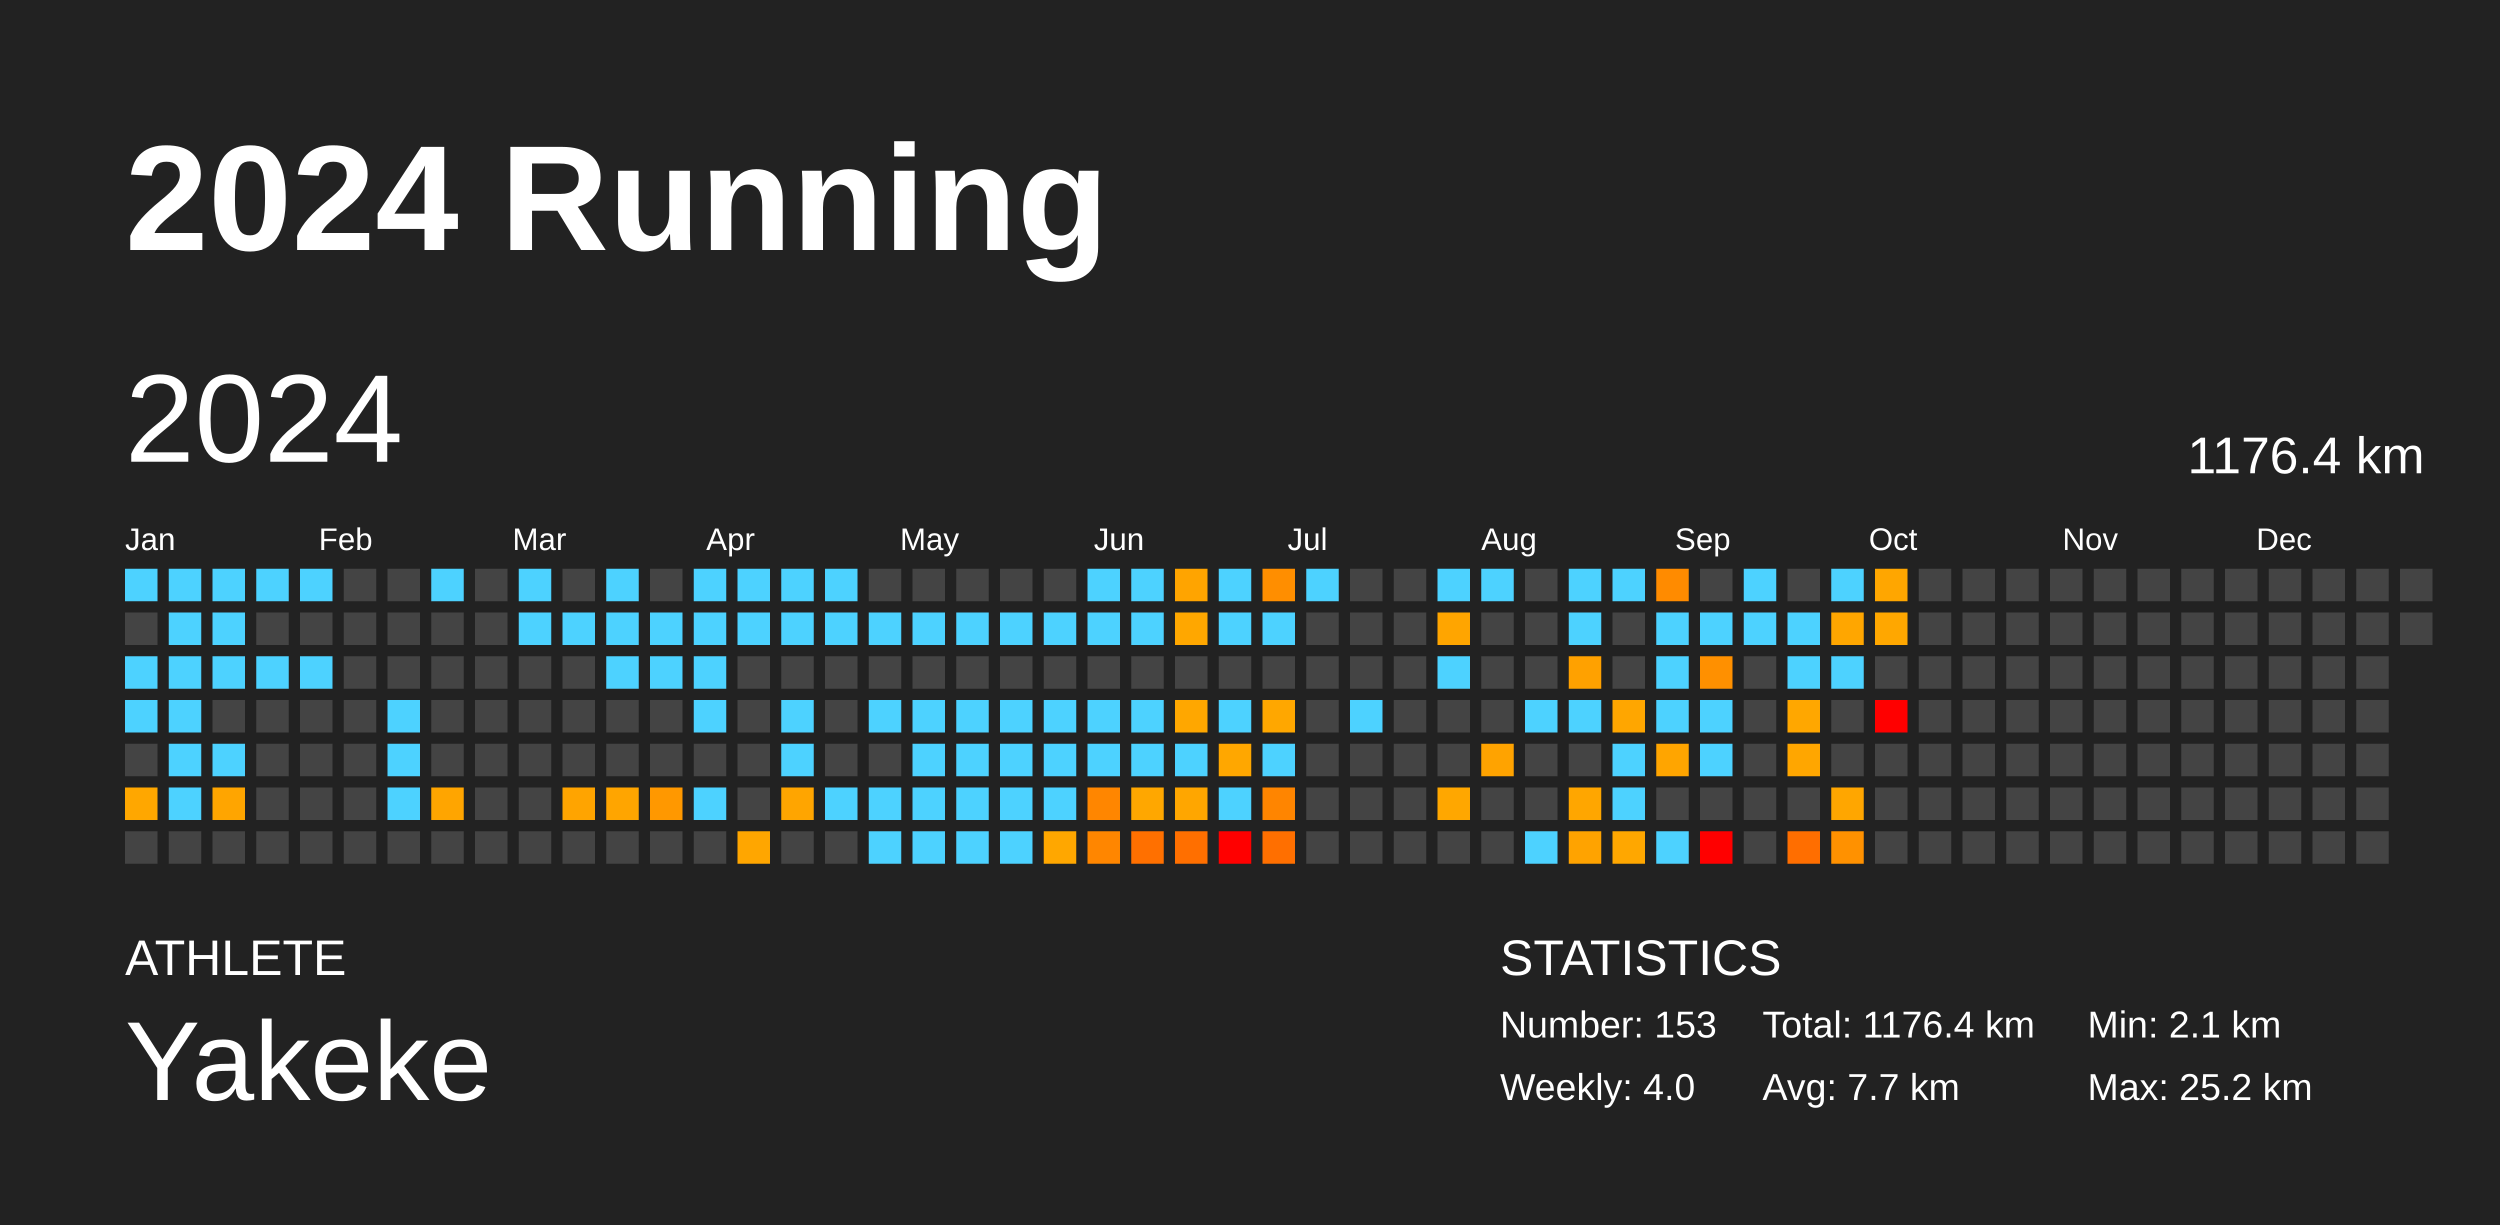
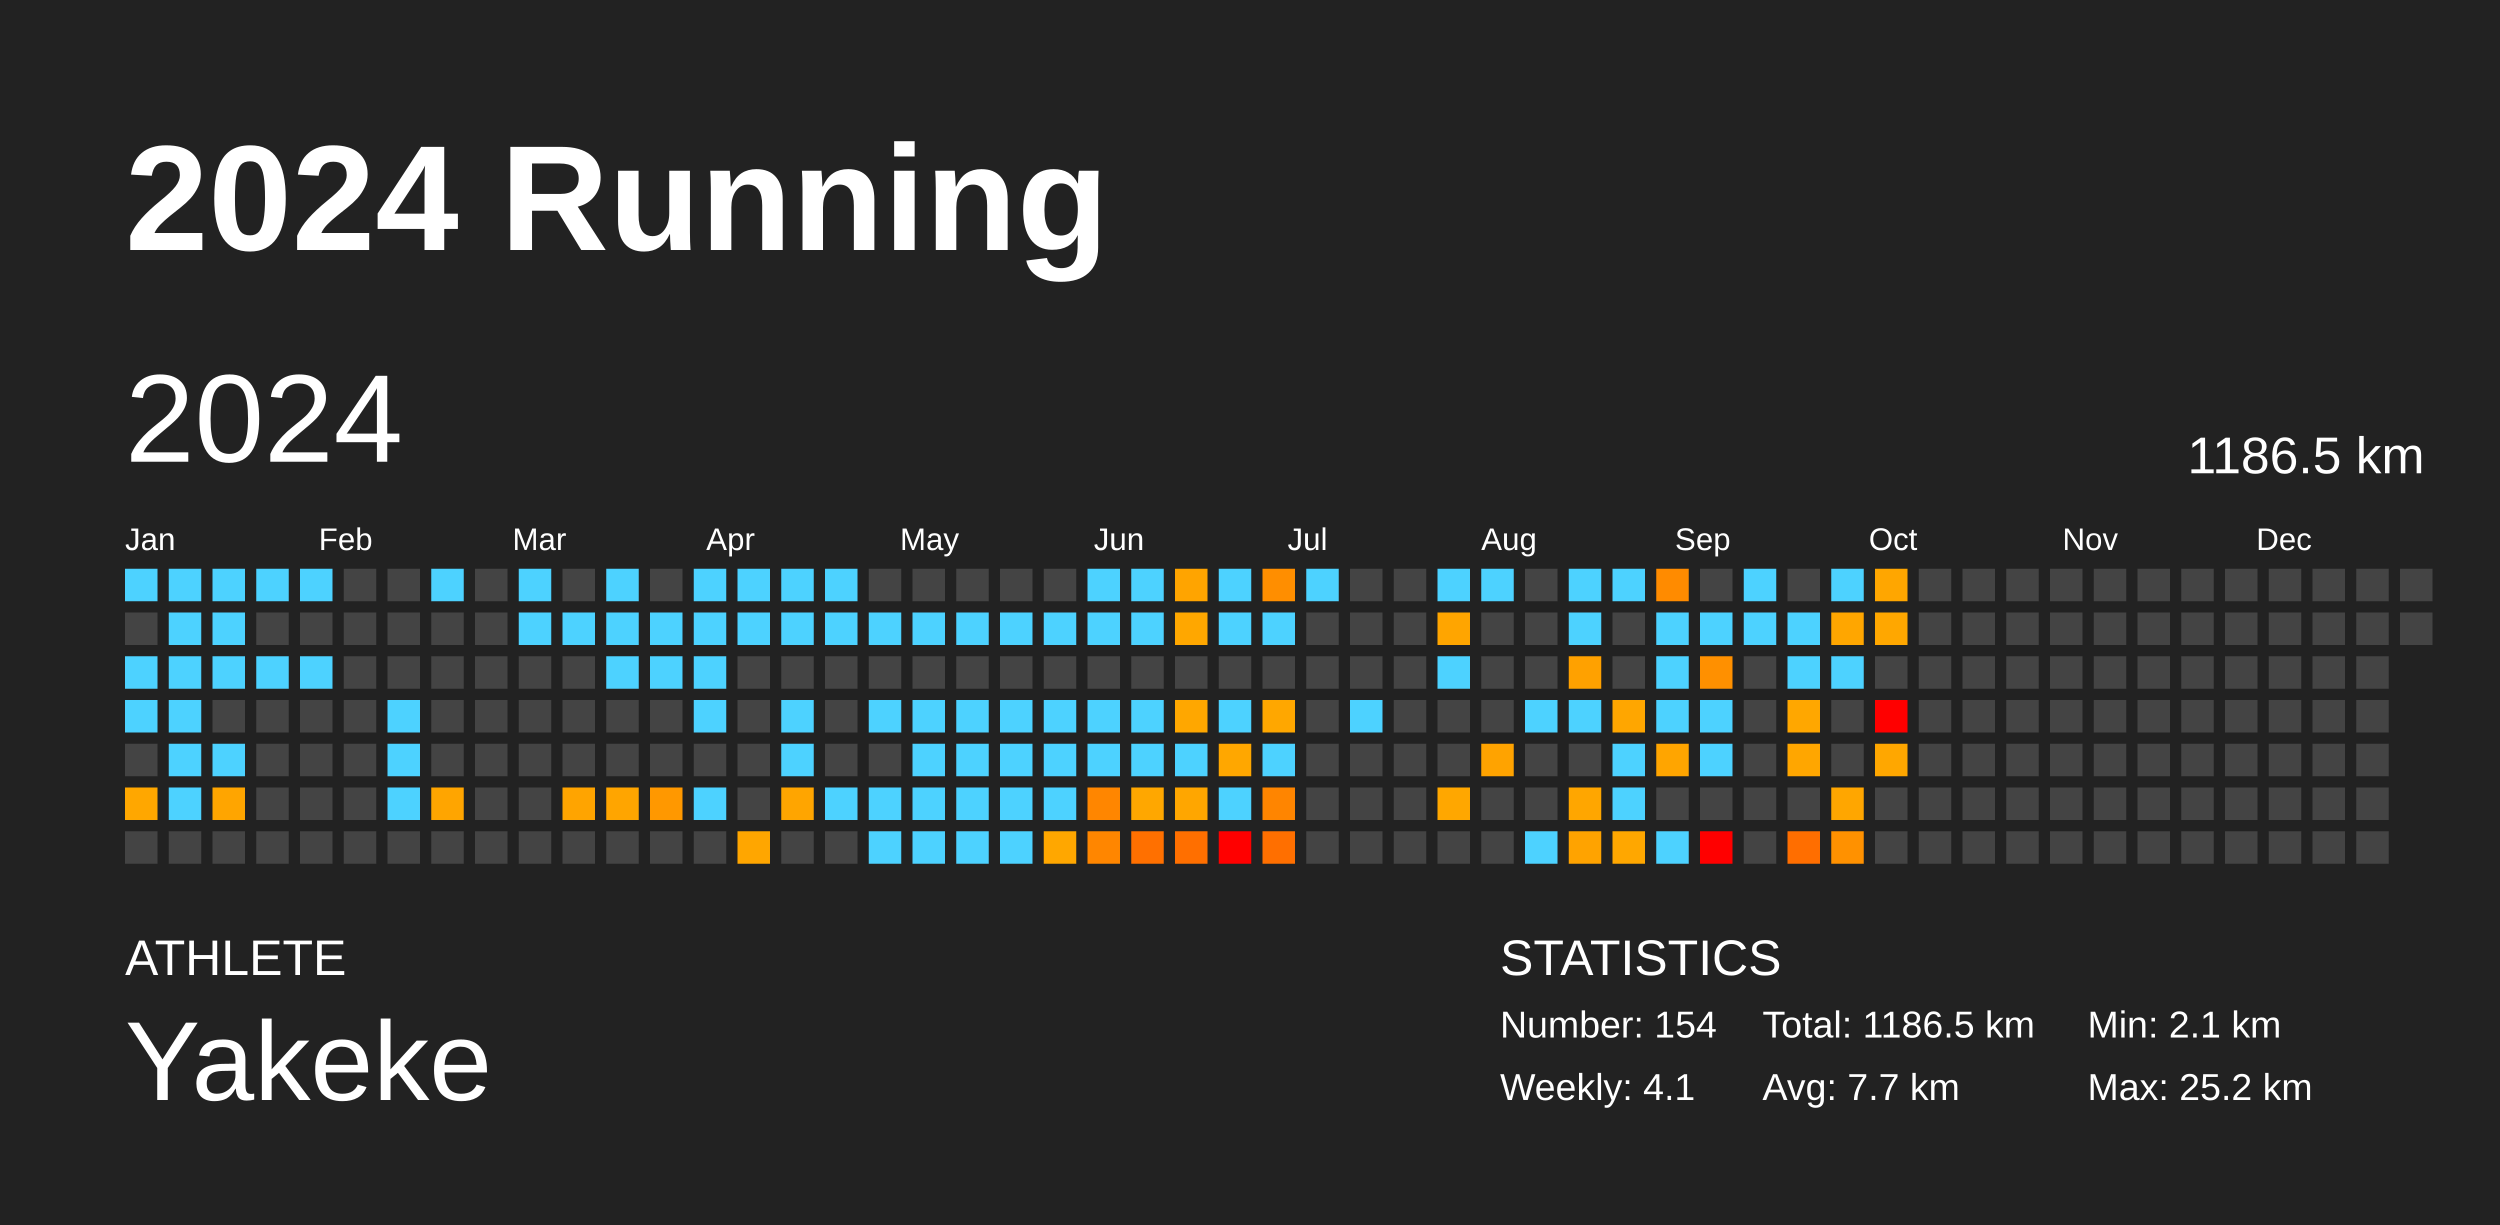
<svg xmlns="http://www.w3.org/2000/svg" baseProfile="full" height="98mm" version="1.1" viewBox="0,0,200,98" width="200mm">
  <defs />
  <rect fill="#222222" height="98" width="200" x="0" y="0" />
  <text fill="#FFFFFF" style="font-size:12px; font-family:Arial; font-weight:bold;" x="10" y="20">2024 Running</text>
  <text fill="#FFFFFF" style="font-size:4px; font-family:Arial" x="10" y="78">ATHLETE</text>
  <text fill="#FFFFFF" style="font-size:9px; font-family:Arial" x="10" y="88">Yakeke</text>
  <text fill="#FFFFFF" style="font-size:4px; font-family:Arial" x="120" y="78">STATISTICS</text>
-   <text fill="#FFFFFF" style="font-size:3px; font-family:Arial" x="120" y="83">Number: 153</text>
-   <text fill="#FFFFFF" style="font-size:3px; font-family:Arial" x="120" y="88">Weekly: 4.0</text>
-   <text fill="#FFFFFF" style="font-size:3px; font-family:Arial" x="141" y="83">Total: 1176.4 km</text>
+   <text fill="#FFFFFF" style="font-size:3px; font-family:Arial" x="120" y="83">Number: 154</text>
+   <text fill="#FFFFFF" style="font-size:3px; font-family:Arial" x="120" y="88">Weekly: 4.1</text>
+   <text fill="#FFFFFF" style="font-size:3px; font-family:Arial" x="141" y="83">Total: 1186.5 km</text>
  <text fill="#FFFFFF" style="font-size:3px; font-family:Arial" x="141" y="88">Avg: 7.7 km</text>
  <text fill="#FFFFFF" style="font-size:3px; font-family:Arial" x="167" y="83">Min: 2.1 km</text>
  <text fill="#FFFFFF" style="font-size:3px; font-family:Arial" x="167" y="88">Max: 25.2 km</text>
  <text dominant-baseline="hanging" fill="#FFFFFF" style="font-size:10.0px; font-family:Arial;" x="10" y="30">2024</text>
-   <text dominant-baseline="hanging" fill="#FFFFFF" style="font-size:4.125px; font-family:Arial;" x="175" y="35">1176.4 km</text>
+   <text dominant-baseline="hanging" fill="#FFFFFF" style="font-size:4.125px; font-family:Arial;" x="175" y="35">1186.5 km</text>
  <text fill="#FFFFFF" style="font-size:2.5px; font-family:Arial" x="10.0" y="44">Jan</text>
  <text fill="#FFFFFF" style="font-size:2.5px; font-family:Arial" x="25.5" y="44">Feb</text>
  <text fill="#FFFFFF" style="font-size:2.5px; font-family:Arial" x="41.0" y="44">Mar</text>
  <text fill="#FFFFFF" style="font-size:2.5px; font-family:Arial" x="56.5" y="44">Apr</text>
  <text fill="#FFFFFF" style="font-size:2.5px; font-family:Arial" x="72.0" y="44">May</text>
  <text fill="#FFFFFF" style="font-size:2.5px; font-family:Arial" x="87.5" y="44">Jun</text>
  <text fill="#FFFFFF" style="font-size:2.5px; font-family:Arial" x="103.0" y="44">Jul</text>
  <text fill="#FFFFFF" style="font-size:2.5px; font-family:Arial" x="118.5" y="44">Aug</text>
  <text fill="#FFFFFF" style="font-size:2.5px; font-family:Arial" x="134.0" y="44">Sep</text>
  <text fill="#FFFFFF" style="font-size:2.5px; font-family:Arial" x="149.5" y="44">Oct</text>
  <text fill="#FFFFFF" style="font-size:2.5px; font-family:Arial" x="165.0" y="44">Nov</text>
  <text fill="#FFFFFF" style="font-size:2.5px; font-family:Arial" x="180.5" y="44">Dec</text>
  <rect fill="#4dd2ff" height="2.6" width="2.6" x="10.0" y="45.5" />
  <rect fill="#444444" height="2.6" width="2.6" x="10.0" y="49.0" />
  <rect fill="#4dd2ff" height="2.6" width="2.6" x="10.0" y="52.5" />
  <rect fill="#4dd2ff" height="2.6" width="2.6" x="10.0" y="56.0" />
  <rect fill="#444444" height="2.6" width="2.6" x="10.0" y="59.5" />
  <rect fill="#ffa700" height="2.6" width="2.6" x="10.0" y="63.0" />
  <rect fill="#444444" height="2.6" width="2.6" x="10.0" y="66.5" />
  <rect fill="#4dd2ff" height="2.6" width="2.6" x="13.5" y="45.5" />
  <rect fill="#4dd2ff" height="2.6" width="2.6" x="13.5" y="49.0" />
  <rect fill="#4dd2ff" height="2.6" width="2.6" x="13.5" y="52.5" />
  <rect fill="#4dd2ff" height="2.6" width="2.6" x="13.5" y="56.0" />
  <rect fill="#4dd2ff" height="2.6" width="2.6" x="13.5" y="59.5" />
  <rect fill="#4dd2ff" height="2.6" width="2.6" x="13.5" y="63.0" />
  <rect fill="#444444" height="2.6" width="2.6" x="13.5" y="66.5" />
  <rect fill="#4dd2ff" height="2.6" width="2.6" x="17.0" y="45.5" />
  <rect fill="#4dd2ff" height="2.6" width="2.6" x="17.0" y="49.0" />
  <rect fill="#4dd2ff" height="2.6" width="2.6" x="17.0" y="52.5" />
  <rect fill="#444444" height="2.6" width="2.6" x="17.0" y="56.0" />
  <rect fill="#4dd2ff" height="2.6" width="2.6" x="17.0" y="59.5" />
  <rect fill="#ffa500" height="2.6" width="2.6" x="17.0" y="63.0" />
  <rect fill="#444444" height="2.6" width="2.6" x="17.0" y="66.5" />
  <rect fill="#4dd2ff" height="2.6" width="2.6" x="20.5" y="45.5" />
  <rect fill="#444444" height="2.6" width="2.6" x="20.5" y="49.0" />
  <rect fill="#4dd2ff" height="2.6" width="2.6" x="20.5" y="52.5" />
  <rect fill="#444444" height="2.6" width="2.6" x="20.5" y="56.0" />
  <rect fill="#444444" height="2.6" width="2.6" x="20.5" y="59.5" />
  <rect fill="#444444" height="2.6" width="2.6" x="20.5" y="63.0" />
  <rect fill="#444444" height="2.6" width="2.6" x="20.5" y="66.5" />
  <rect fill="#4dd2ff" height="2.6" width="2.6" x="24.0" y="45.5" />
  <rect fill="#444444" height="2.6" width="2.6" x="24.0" y="49.0" />
  <rect fill="#4dd2ff" height="2.6" width="2.6" x="24.0" y="52.5" />
  <rect fill="#444444" height="2.6" width="2.6" x="24.0" y="56.0" />
  <rect fill="#444444" height="2.6" width="2.6" x="24.0" y="59.5" />
  <rect fill="#444444" height="2.6" width="2.6" x="24.0" y="63.0" />
  <rect fill="#444444" height="2.6" width="2.6" x="24.0" y="66.5" />
  <rect fill="#444444" height="2.6" width="2.6" x="27.5" y="45.5" />
  <rect fill="#444444" height="2.6" width="2.6" x="27.5" y="49.0" />
  <rect fill="#444444" height="2.6" width="2.6" x="27.5" y="52.5" />
  <rect fill="#444444" height="2.6" width="2.6" x="27.5" y="56.0" />
  <rect fill="#444444" height="2.6" width="2.6" x="27.5" y="59.5" />
  <rect fill="#444444" height="2.6" width="2.6" x="27.5" y="63.0" />
  <rect fill="#444444" height="2.6" width="2.6" x="27.5" y="66.5" />
  <rect fill="#444444" height="2.6" width="2.6" x="31.0" y="45.5" />
  <rect fill="#444444" height="2.6" width="2.6" x="31.0" y="49.0" />
  <rect fill="#444444" height="2.6" width="2.6" x="31.0" y="52.5" />
  <rect fill="#4dd2ff" height="2.6" width="2.6" x="31.0" y="56.0" />
  <rect fill="#4dd2ff" height="2.6" width="2.6" x="31.0" y="59.5" />
  <rect fill="#4dd2ff" height="2.6" width="2.6" x="31.0" y="63.0" />
  <rect fill="#444444" height="2.6" width="2.6" x="31.0" y="66.5" />
  <rect fill="#4dd2ff" height="2.6" width="2.6" x="34.5" y="45.5" />
  <rect fill="#444444" height="2.6" width="2.6" x="34.5" y="49.0" />
  <rect fill="#444444" height="2.6" width="2.6" x="34.5" y="52.5" />
  <rect fill="#444444" height="2.6" width="2.6" x="34.5" y="56.0" />
  <rect fill="#444444" height="2.6" width="2.6" x="34.5" y="59.5" />
  <rect fill="#ffa500" height="2.6" width="2.6" x="34.5" y="63.0" />
  <rect fill="#444444" height="2.6" width="2.6" x="34.5" y="66.5" />
  <rect fill="#444444" height="2.6" width="2.6" x="38.0" y="45.5" />
  <rect fill="#444444" height="2.6" width="2.6" x="38.0" y="49.0" />
  <rect fill="#444444" height="2.6" width="2.6" x="38.0" y="52.5" />
  <rect fill="#444444" height="2.6" width="2.6" x="38.0" y="56.0" />
  <rect fill="#444444" height="2.6" width="2.6" x="38.0" y="59.5" />
  <rect fill="#444444" height="2.6" width="2.6" x="38.0" y="63.0" />
  <rect fill="#444444" height="2.6" width="2.6" x="38.0" y="66.5" />
  <rect fill="#4dd2ff" height="2.6" width="2.6" x="41.5" y="45.5" />
  <rect fill="#4dd2ff" height="2.6" width="2.6" x="41.5" y="49.0" />
  <rect fill="#444444" height="2.6" width="2.6" x="41.5" y="52.5" />
  <rect fill="#444444" height="2.6" width="2.6" x="41.5" y="56.0" />
  <rect fill="#444444" height="2.6" width="2.6" x="41.5" y="59.5" />
  <rect fill="#444444" height="2.6" width="2.6" x="41.5" y="63.0" />
  <rect fill="#444444" height="2.6" width="2.6" x="41.5" y="66.5" />
  <rect fill="#444444" height="2.6" width="2.6" x="45.0" y="45.5" />
  <rect fill="#4dd2ff" height="2.6" width="2.6" x="45.0" y="49.0" />
  <rect fill="#444444" height="2.6" width="2.6" x="45.0" y="52.5" />
  <rect fill="#444444" height="2.6" width="2.6" x="45.0" y="56.0" />
  <rect fill="#444444" height="2.6" width="2.6" x="45.0" y="59.5" />
  <rect fill="#ffa400" height="2.6" width="2.6" x="45.0" y="63.0" />
  <rect fill="#444444" height="2.6" width="2.6" x="45.0" y="66.5" />
  <rect fill="#4dd2ff" height="2.6" width="2.6" x="48.5" y="45.5" />
  <rect fill="#4dd2ff" height="2.6" width="2.6" x="48.5" y="49.0" />
  <rect fill="#4dd2ff" height="2.6" width="2.6" x="48.5" y="52.5" />
  <rect fill="#444444" height="2.6" width="2.6" x="48.5" y="56.0" />
  <rect fill="#444444" height="2.6" width="2.6" x="48.5" y="59.5" />
  <rect fill="#ffa500" height="2.6" width="2.6" x="48.5" y="63.0" />
  <rect fill="#444444" height="2.6" width="2.6" x="48.5" y="66.5" />
  <rect fill="#444444" height="2.6" width="2.6" x="52.0" y="45.5" />
  <rect fill="#4dd2ff" height="2.6" width="2.6" x="52.0" y="49.0" />
  <rect fill="#4dd2ff" height="2.6" width="2.6" x="52.0" y="52.5" />
  <rect fill="#444444" height="2.6" width="2.6" x="52.0" y="56.0" />
  <rect fill="#444444" height="2.6" width="2.6" x="52.0" y="59.5" />
  <rect fill="#ff9800" height="2.6" width="2.6" x="52.0" y="63.0" />
  <rect fill="#444444" height="2.6" width="2.6" x="52.0" y="66.5" />
  <rect fill="#4dd2ff" height="2.6" width="2.6" x="55.5" y="45.5" />
  <rect fill="#4dd2ff" height="2.6" width="2.6" x="55.5" y="49.0" />
  <rect fill="#4dd2ff" height="2.6" width="2.6" x="55.5" y="52.5" />
  <rect fill="#4dd2ff" height="2.6" width="2.6" x="55.5" y="56.0" />
  <rect fill="#444444" height="2.6" width="2.6" x="55.5" y="59.5" />
  <rect fill="#4dd2ff" height="2.6" width="2.6" x="55.5" y="63.0" />
  <rect fill="#444444" height="2.6" width="2.6" x="55.5" y="66.5" />
  <rect fill="#4dd2ff" height="2.6" width="2.6" x="59.0" y="45.5" />
  <rect fill="#4dd2ff" height="2.6" width="2.6" x="59.0" y="49.0" />
  <rect fill="#444444" height="2.6" width="2.6" x="59.0" y="52.5" />
  <rect fill="#444444" height="2.6" width="2.6" x="59.0" y="56.0" />
  <rect fill="#444444" height="2.6" width="2.6" x="59.0" y="59.5" />
  <rect fill="#444444" height="2.6" width="2.6" x="59.0" y="63.0" />
  <rect fill="#ffa600" height="2.6" width="2.6" x="59.0" y="66.5" />
  <rect fill="#4dd2ff" height="2.6" width="2.6" x="62.5" y="45.5" />
  <rect fill="#4dd2ff" height="2.6" width="2.6" x="62.5" y="49.0" />
  <rect fill="#444444" height="2.6" width="2.6" x="62.5" y="52.5" />
  <rect fill="#4dd2ff" height="2.6" width="2.6" x="62.5" y="56.0" />
  <rect fill="#4dd2ff" height="2.6" width="2.6" x="62.5" y="59.5" />
  <rect fill="#ffa500" height="2.6" width="2.6" x="62.5" y="63.0" />
  <rect fill="#444444" height="2.6" width="2.6" x="62.5" y="66.5" />
  <rect fill="#4dd2ff" height="2.6" width="2.6" x="66.0" y="45.5" />
  <rect fill="#4dd2ff" height="2.6" width="2.6" x="66.0" y="49.0" />
  <rect fill="#444444" height="2.6" width="2.6" x="66.0" y="52.5" />
  <rect fill="#444444" height="2.6" width="2.6" x="66.0" y="56.0" />
  <rect fill="#444444" height="2.6" width="2.6" x="66.0" y="59.5" />
  <rect fill="#4dd2ff" height="2.6" width="2.6" x="66.0" y="63.0" />
  <rect fill="#444444" height="2.6" width="2.6" x="66.0" y="66.5" />
  <rect fill="#444444" height="2.6" width="2.6" x="69.5" y="45.5" />
  <rect fill="#4dd2ff" height="2.6" width="2.6" x="69.5" y="49.0" />
  <rect fill="#444444" height="2.6" width="2.6" x="69.5" y="52.5" />
  <rect fill="#4dd2ff" height="2.6" width="2.6" x="69.5" y="56.0" />
  <rect fill="#444444" height="2.6" width="2.6" x="69.5" y="59.5" />
  <rect fill="#4dd2ff" height="2.6" width="2.6" x="69.5" y="63.0" />
  <rect fill="#4dd2ff" height="2.6" width="2.6" x="69.5" y="66.5" />
  <rect fill="#444444" height="2.6" width="2.6" x="73.0" y="45.5" />
  <rect fill="#4dd2ff" height="2.6" width="2.6" x="73.0" y="49.0" />
  <rect fill="#444444" height="2.6" width="2.6" x="73.0" y="52.5" />
  <rect fill="#4dd2ff" height="2.6" width="2.6" x="73.0" y="56.0" />
  <rect fill="#4dd2ff" height="2.6" width="2.6" x="73.0" y="59.5" />
  <rect fill="#4dd2ff" height="2.6" width="2.6" x="73.0" y="63.0" />
  <rect fill="#4dd2ff" height="2.6" width="2.6" x="73.0" y="66.5" />
  <rect fill="#444444" height="2.6" width="2.6" x="76.5" y="45.5" />
  <rect fill="#4dd2ff" height="2.6" width="2.6" x="76.5" y="49.0" />
  <rect fill="#444444" height="2.6" width="2.6" x="76.5" y="52.5" />
  <rect fill="#4dd2ff" height="2.6" width="2.6" x="76.5" y="56.0" />
  <rect fill="#4dd2ff" height="2.6" width="2.6" x="76.5" y="59.5" />
  <rect fill="#4dd2ff" height="2.6" width="2.6" x="76.5" y="63.0" />
  <rect fill="#4dd2ff" height="2.6" width="2.6" x="76.5" y="66.5" />
  <rect fill="#444444" height="2.6" width="2.6" x="80.0" y="45.5" />
  <rect fill="#4dd2ff" height="2.6" width="2.6" x="80.0" y="49.0" />
  <rect fill="#444444" height="2.6" width="2.6" x="80.0" y="52.5" />
  <rect fill="#4dd2ff" height="2.6" width="2.6" x="80.0" y="56.0" />
  <rect fill="#4dd2ff" height="2.6" width="2.6" x="80.0" y="59.5" />
  <rect fill="#4dd2ff" height="2.6" width="2.6" x="80.0" y="63.0" />
  <rect fill="#4dd2ff" height="2.6" width="2.6" x="80.0" y="66.5" />
  <rect fill="#444444" height="2.6" width="2.6" x="83.5" y="45.5" />
  <rect fill="#4dd2ff" height="2.6" width="2.6" x="83.5" y="49.0" />
  <rect fill="#444444" height="2.6" width="2.6" x="83.5" y="52.5" />
  <rect fill="#4dd2ff" height="2.6" width="2.6" x="83.5" y="56.0" />
  <rect fill="#4dd2ff" height="2.6" width="2.6" x="83.5" y="59.5" />
  <rect fill="#4dd2ff" height="2.6" width="2.6" x="83.5" y="63.0" />
  <rect fill="#ffa700" height="2.6" width="2.6" x="83.5" y="66.5" />
  <rect fill="#4dd2ff" height="2.6" width="2.6" x="87.0" y="45.5" />
  <rect fill="#4dd2ff" height="2.6" width="2.6" x="87.0" y="49.0" />
  <rect fill="#444444" height="2.6" width="2.6" x="87.0" y="52.5" />
  <rect fill="#4dd2ff" height="2.6" width="2.6" x="87.0" y="56.0" />
  <rect fill="#4dd2ff" height="2.6" width="2.6" x="87.0" y="59.5" />
  <rect fill="#ff8600" height="2.6" width="2.6" x="87.0" y="63.0" />
  <rect fill="#ff8600" height="2.6" width="2.6" x="87.0" y="66.5" />
  <rect fill="#4dd2ff" height="2.6" width="2.6" x="90.5" y="45.5" />
  <rect fill="#4dd2ff" height="2.6" width="2.6" x="90.5" y="49.0" />
  <rect fill="#444444" height="2.6" width="2.6" x="90.5" y="52.5" />
  <rect fill="#4dd2ff" height="2.6" width="2.6" x="90.5" y="56.0" />
  <rect fill="#4dd2ff" height="2.6" width="2.6" x="90.5" y="59.5" />
  <rect fill="#ffa700" height="2.6" width="2.6" x="90.5" y="63.0" />
  <rect fill="#ff7000" height="2.6" width="2.6" x="90.5" y="66.5" />
  <rect fill="#ffa400" height="2.6" width="2.6" x="94.0" y="45.5" />
  <rect fill="#ffa700" height="2.6" width="2.6" x="94.0" y="49.0" />
  <rect fill="#444444" height="2.6" width="2.6" x="94.0" y="52.5" />
  <rect fill="#ffa700" height="2.6" width="2.6" x="94.0" y="56.0" />
  <rect fill="#4dd2ff" height="2.6" width="2.6" x="94.0" y="59.5" />
  <rect fill="#ffa600" height="2.6" width="2.6" x="94.0" y="63.0" />
  <rect fill="#ff6f00" height="2.6" width="2.6" x="94.0" y="66.5" />
  <rect fill="#4dd2ff" height="2.6" width="2.6" x="97.5" y="45.5" />
  <rect fill="#4dd2ff" height="2.6" width="2.6" x="97.5" y="49.0" />
  <rect fill="#444444" height="2.6" width="2.6" x="97.5" y="52.5" />
  <rect fill="#4dd2ff" height="2.6" width="2.6" x="97.5" y="56.0" />
  <rect fill="#ffa700" height="2.6" width="2.6" x="97.5" y="59.5" />
  <rect fill="#4dd2ff" height="2.6" width="2.6" x="97.5" y="63.0" />
  <rect fill="red" height="2.6" width="2.6" x="97.5" y="66.5" />
  <rect fill="#ff8e00" height="2.6" width="2.6" x="101.0" y="45.5" />
  <rect fill="#4dd2ff" height="2.6" width="2.6" x="101.0" y="49.0" />
  <rect fill="#444444" height="2.6" width="2.6" x="101.0" y="52.5" />
  <rect fill="#ffa700" height="2.6" width="2.6" x="101.0" y="56.0" />
  <rect fill="#4dd2ff" height="2.6" width="2.6" x="101.0" y="59.5" />
  <rect fill="#ff8500" height="2.6" width="2.6" x="101.0" y="63.0" />
  <rect fill="#ff6f00" height="2.6" width="2.6" x="101.0" y="66.5" />
  <rect fill="#4dd2ff" height="2.6" width="2.6" x="104.5" y="45.5" />
  <rect fill="#444444" height="2.6" width="2.6" x="104.5" y="49.0" />
  <rect fill="#444444" height="2.6" width="2.6" x="104.5" y="52.5" />
  <rect fill="#444444" height="2.6" width="2.6" x="104.5" y="56.0" />
  <rect fill="#444444" height="2.6" width="2.6" x="104.5" y="59.5" />
  <rect fill="#444444" height="2.6" width="2.6" x="104.5" y="63.0" />
  <rect fill="#444444" height="2.6" width="2.6" x="104.5" y="66.5" />
  <rect fill="#444444" height="2.6" width="2.6" x="108.0" y="45.5" />
  <rect fill="#444444" height="2.6" width="2.6" x="108.0" y="49.0" />
  <rect fill="#444444" height="2.6" width="2.6" x="108.0" y="52.5" />
  <rect fill="#4dd2ff" height="2.6" width="2.6" x="108.0" y="56.0" />
  <rect fill="#444444" height="2.6" width="2.6" x="108.0" y="59.5" />
  <rect fill="#444444" height="2.6" width="2.6" x="108.0" y="63.0" />
  <rect fill="#444444" height="2.6" width="2.6" x="108.0" y="66.5" />
  <rect fill="#444444" height="2.6" width="2.6" x="111.5" y="45.5" />
  <rect fill="#444444" height="2.6" width="2.6" x="111.5" y="49.0" />
  <rect fill="#444444" height="2.6" width="2.6" x="111.5" y="52.5" />
  <rect fill="#444444" height="2.6" width="2.6" x="111.5" y="56.0" />
  <rect fill="#444444" height="2.6" width="2.6" x="111.5" y="59.5" />
  <rect fill="#444444" height="2.6" width="2.6" x="111.5" y="63.0" />
  <rect fill="#444444" height="2.6" width="2.6" x="111.5" y="66.5" />
  <rect fill="#4dd2ff" height="2.6" width="2.6" x="115.0" y="45.5" />
  <rect fill="#ffa500" height="2.6" width="2.6" x="115.0" y="49.0" />
  <rect fill="#4dd2ff" height="2.6" width="2.6" x="115.0" y="52.5" />
  <rect fill="#444444" height="2.6" width="2.6" x="115.0" y="56.0" />
  <rect fill="#444444" height="2.6" width="2.6" x="115.0" y="59.5" />
  <rect fill="#ffa700" height="2.6" width="2.6" x="115.0" y="63.0" />
  <rect fill="#444444" height="2.6" width="2.6" x="115.0" y="66.5" />
  <rect fill="#4dd2ff" height="2.6" width="2.6" x="118.5" y="45.5" />
  <rect fill="#444444" height="2.6" width="2.6" x="118.5" y="49.0" />
  <rect fill="#444444" height="2.6" width="2.6" x="118.5" y="52.5" />
  <rect fill="#444444" height="2.6" width="2.6" x="118.5" y="56.0" />
  <rect fill="#ffa300" height="2.6" width="2.6" x="118.5" y="59.5" />
  <rect fill="#444444" height="2.6" width="2.6" x="118.5" y="63.0" />
  <rect fill="#444444" height="2.6" width="2.6" x="118.5" y="66.5" />
  <rect fill="#444444" height="2.6" width="2.6" x="122.0" y="45.5" />
  <rect fill="#444444" height="2.6" width="2.6" x="122.0" y="49.0" />
  <rect fill="#444444" height="2.6" width="2.6" x="122.0" y="52.5" />
  <rect fill="#4dd2ff" height="2.6" width="2.6" x="122.0" y="56.0" />
  <rect fill="#444444" height="2.6" width="2.6" x="122.0" y="59.5" />
  <rect fill="#444444" height="2.6" width="2.6" x="122.0" y="63.0" />
  <rect fill="#4dd2ff" height="2.6" width="2.6" x="122.0" y="66.5" />
  <rect fill="#4dd2ff" height="2.6" width="2.6" x="125.5" y="45.5" />
  <rect fill="#4dd2ff" height="2.6" width="2.6" x="125.5" y="49.0" />
  <rect fill="#ffa100" height="2.6" width="2.6" x="125.5" y="52.5" />
  <rect fill="#4dd2ff" height="2.6" width="2.6" x="125.5" y="56.0" />
  <rect fill="#444444" height="2.6" width="2.6" x="125.5" y="59.5" />
  <rect fill="#ffa600" height="2.6" width="2.6" x="125.5" y="63.0" />
  <rect fill="#ffa300" height="2.6" width="2.6" x="125.5" y="66.5" />
  <rect fill="#4dd2ff" height="2.6" width="2.6" x="129.0" y="45.5" />
  <rect fill="#444444" height="2.6" width="2.6" x="129.0" y="49.0" />
  <rect fill="#444444" height="2.6" width="2.6" x="129.0" y="52.5" />
  <rect fill="#ffa600" height="2.6" width="2.6" x="129.0" y="56.0" />
  <rect fill="#4dd2ff" height="2.6" width="2.6" x="129.0" y="59.5" />
  <rect fill="#4dd2ff" height="2.6" width="2.6" x="129.0" y="63.0" />
  <rect fill="#ffa700" height="2.6" width="2.6" x="129.0" y="66.5" />
  <rect fill="#ff8b00" height="2.6" width="2.6" x="132.5" y="45.5" />
  <rect fill="#4dd2ff" height="2.6" width="2.6" x="132.5" y="49.0" />
  <rect fill="#4dd2ff" height="2.6" width="2.6" x="132.5" y="52.5" />
  <rect fill="#4dd2ff" height="2.6" width="2.6" x="132.5" y="56.0" />
  <rect fill="#ffa500" height="2.6" width="2.6" x="132.5" y="59.5" />
  <rect fill="#444444" height="2.6" width="2.6" x="132.5" y="63.0" />
  <rect fill="#4dd2ff" height="2.6" width="2.6" x="132.5" y="66.5" />
  <rect fill="#444444" height="2.6" width="2.6" x="136.0" y="45.5" />
  <rect fill="#4dd2ff" height="2.6" width="2.6" x="136.0" y="49.0" />
  <rect fill="#ff9000" height="2.6" width="2.6" x="136.0" y="52.5" />
  <rect fill="#4dd2ff" height="2.6" width="2.6" x="136.0" y="56.0" />
  <rect fill="#4dd2ff" height="2.6" width="2.6" x="136.0" y="59.5" />
  <rect fill="#444444" height="2.6" width="2.6" x="136.0" y="63.0" />
  <rect fill="red" height="2.6" width="2.6" x="136.0" y="66.5" />
  <rect fill="#4dd2ff" height="2.6" width="2.6" x="139.5" y="45.5" />
  <rect fill="#4dd2ff" height="2.6" width="2.6" x="139.5" y="49.0" />
  <rect fill="#444444" height="2.6" width="2.6" x="139.5" y="52.5" />
  <rect fill="#444444" height="2.6" width="2.6" x="139.5" y="56.0" />
  <rect fill="#444444" height="2.6" width="2.6" x="139.5" y="59.5" />
  <rect fill="#444444" height="2.6" width="2.6" x="139.5" y="63.0" />
  <rect fill="#444444" height="2.6" width="2.6" x="139.5" y="66.5" />
  <rect fill="#444444" height="2.6" width="2.6" x="143.0" y="45.5" />
  <rect fill="#4dd2ff" height="2.6" width="2.6" x="143.0" y="49.0" />
  <rect fill="#4dd2ff" height="2.6" width="2.6" x="143.0" y="52.5" />
  <rect fill="#ffa700" height="2.6" width="2.6" x="143.0" y="56.0" />
  <rect fill="#ffa600" height="2.6" width="2.6" x="143.0" y="59.5" />
  <rect fill="#444444" height="2.6" width="2.6" x="143.0" y="63.0" />
  <rect fill="#ff6e00" height="2.6" width="2.6" x="143.0" y="66.5" />
  <rect fill="#4dd2ff" height="2.6" width="2.6" x="146.5" y="45.5" />
  <rect fill="#ffa600" height="2.6" width="2.6" x="146.5" y="49.0" />
  <rect fill="#4dd2ff" height="2.6" width="2.6" x="146.5" y="52.5" />
  <rect fill="#444444" height="2.6" width="2.6" x="146.5" y="56.0" />
  <rect fill="#444444" height="2.6" width="2.6" x="146.5" y="59.5" />
  <rect fill="#ffa600" height="2.6" width="2.6" x="146.5" y="63.0" />
  <rect fill="#ff9100" height="2.6" width="2.6" x="146.5" y="66.5" />
  <rect fill="#ffa600" height="2.6" width="2.6" x="150.0" y="45.5" />
  <rect fill="#ffa700" height="2.6" width="2.6" x="150.0" y="49.0" />
  <rect fill="#444444" height="2.6" width="2.6" x="150.0" y="52.5" />
  <rect fill="red" height="2.6" width="2.6" x="150.0" y="56.0" />
-   <rect fill="#444444" height="2.6" width="2.6" x="150.0" y="59.5" />
+   <rect fill="#ffa700" height="2.6" width="2.6" x="150.0" y="59.5" />
  <rect fill="#444444" height="2.6" width="2.6" x="150.0" y="63.0" />
  <rect fill="#444444" height="2.6" width="2.6" x="150.0" y="66.5" />
  <rect fill="#444444" height="2.6" width="2.6" x="153.5" y="45.5" />
  <rect fill="#444444" height="2.6" width="2.6" x="153.5" y="49.0" />
  <rect fill="#444444" height="2.6" width="2.6" x="153.5" y="52.5" />
  <rect fill="#444444" height="2.6" width="2.6" x="153.5" y="56.0" />
  <rect fill="#444444" height="2.6" width="2.6" x="153.5" y="59.5" />
  <rect fill="#444444" height="2.6" width="2.6" x="153.5" y="63.0" />
  <rect fill="#444444" height="2.6" width="2.6" x="153.5" y="66.5" />
  <rect fill="#444444" height="2.6" width="2.6" x="157.0" y="45.5" />
  <rect fill="#444444" height="2.6" width="2.6" x="157.0" y="49.0" />
  <rect fill="#444444" height="2.6" width="2.6" x="157.0" y="52.5" />
  <rect fill="#444444" height="2.6" width="2.6" x="157.0" y="56.0" />
  <rect fill="#444444" height="2.6" width="2.6" x="157.0" y="59.5" />
  <rect fill="#444444" height="2.6" width="2.6" x="157.0" y="63.0" />
  <rect fill="#444444" height="2.6" width="2.6" x="157.0" y="66.5" />
  <rect fill="#444444" height="2.6" width="2.6" x="160.5" y="45.5" />
  <rect fill="#444444" height="2.6" width="2.6" x="160.5" y="49.0" />
  <rect fill="#444444" height="2.6" width="2.6" x="160.5" y="52.5" />
  <rect fill="#444444" height="2.6" width="2.6" x="160.5" y="56.0" />
  <rect fill="#444444" height="2.6" width="2.6" x="160.5" y="59.5" />
  <rect fill="#444444" height="2.6" width="2.6" x="160.5" y="63.0" />
  <rect fill="#444444" height="2.6" width="2.6" x="160.5" y="66.5" />
  <rect fill="#444444" height="2.6" width="2.6" x="164.0" y="45.5" />
  <rect fill="#444444" height="2.6" width="2.6" x="164.0" y="49.0" />
  <rect fill="#444444" height="2.6" width="2.6" x="164.0" y="52.5" />
  <rect fill="#444444" height="2.6" width="2.6" x="164.0" y="56.0" />
  <rect fill="#444444" height="2.6" width="2.6" x="164.0" y="59.5" />
  <rect fill="#444444" height="2.6" width="2.6" x="164.0" y="63.0" />
  <rect fill="#444444" height="2.6" width="2.6" x="164.0" y="66.5" />
  <rect fill="#444444" height="2.6" width="2.6" x="167.5" y="45.5" />
  <rect fill="#444444" height="2.6" width="2.6" x="167.5" y="49.0" />
  <rect fill="#444444" height="2.6" width="2.6" x="167.5" y="52.5" />
  <rect fill="#444444" height="2.6" width="2.6" x="167.5" y="56.0" />
  <rect fill="#444444" height="2.6" width="2.6" x="167.5" y="59.5" />
  <rect fill="#444444" height="2.6" width="2.6" x="167.5" y="63.0" />
  <rect fill="#444444" height="2.6" width="2.6" x="167.5" y="66.5" />
  <rect fill="#444444" height="2.6" width="2.6" x="171.0" y="45.5" />
  <rect fill="#444444" height="2.6" width="2.6" x="171.0" y="49.0" />
  <rect fill="#444444" height="2.6" width="2.6" x="171.0" y="52.5" />
  <rect fill="#444444" height="2.6" width="2.6" x="171.0" y="56.0" />
  <rect fill="#444444" height="2.6" width="2.6" x="171.0" y="59.5" />
  <rect fill="#444444" height="2.6" width="2.6" x="171.0" y="63.0" />
  <rect fill="#444444" height="2.6" width="2.6" x="171.0" y="66.5" />
  <rect fill="#444444" height="2.6" width="2.6" x="174.5" y="45.5" />
  <rect fill="#444444" height="2.6" width="2.6" x="174.5" y="49.0" />
  <rect fill="#444444" height="2.6" width="2.6" x="174.5" y="52.5" />
  <rect fill="#444444" height="2.6" width="2.6" x="174.5" y="56.0" />
  <rect fill="#444444" height="2.6" width="2.6" x="174.5" y="59.5" />
  <rect fill="#444444" height="2.6" width="2.6" x="174.5" y="63.0" />
  <rect fill="#444444" height="2.6" width="2.6" x="174.5" y="66.5" />
  <rect fill="#444444" height="2.6" width="2.6" x="178.0" y="45.5" />
  <rect fill="#444444" height="2.6" width="2.6" x="178.0" y="49.0" />
  <rect fill="#444444" height="2.6" width="2.6" x="178.0" y="52.5" />
  <rect fill="#444444" height="2.6" width="2.6" x="178.0" y="56.0" />
  <rect fill="#444444" height="2.6" width="2.6" x="178.0" y="59.5" />
  <rect fill="#444444" height="2.6" width="2.6" x="178.0" y="63.0" />
  <rect fill="#444444" height="2.6" width="2.6" x="178.0" y="66.5" />
  <rect fill="#444444" height="2.6" width="2.6" x="181.5" y="45.5" />
  <rect fill="#444444" height="2.6" width="2.6" x="181.5" y="49.0" />
  <rect fill="#444444" height="2.6" width="2.6" x="181.5" y="52.5" />
  <rect fill="#444444" height="2.6" width="2.6" x="181.5" y="56.0" />
  <rect fill="#444444" height="2.6" width="2.6" x="181.5" y="59.5" />
  <rect fill="#444444" height="2.6" width="2.6" x="181.5" y="63.0" />
  <rect fill="#444444" height="2.6" width="2.6" x="181.5" y="66.5" />
  <rect fill="#444444" height="2.6" width="2.6" x="185.0" y="45.5" />
  <rect fill="#444444" height="2.6" width="2.6" x="185.0" y="49.0" />
  <rect fill="#444444" height="2.6" width="2.6" x="185.0" y="52.5" />
  <rect fill="#444444" height="2.6" width="2.6" x="185.0" y="56.0" />
  <rect fill="#444444" height="2.6" width="2.6" x="185.0" y="59.5" />
  <rect fill="#444444" height="2.6" width="2.6" x="185.0" y="63.0" />
  <rect fill="#444444" height="2.6" width="2.6" x="185.0" y="66.5" />
  <rect fill="#444444" height="2.6" width="2.6" x="188.5" y="45.5" />
  <rect fill="#444444" height="2.6" width="2.6" x="188.5" y="49.0" />
  <rect fill="#444444" height="2.6" width="2.6" x="188.5" y="52.5" />
  <rect fill="#444444" height="2.6" width="2.6" x="188.5" y="56.0" />
  <rect fill="#444444" height="2.6" width="2.6" x="188.5" y="59.5" />
  <rect fill="#444444" height="2.6" width="2.6" x="188.5" y="63.0" />
  <rect fill="#444444" height="2.6" width="2.6" x="188.5" y="66.5" />
  <rect fill="#444444" height="2.6" width="2.6" x="192.0" y="45.5" />
  <rect fill="#444444" height="2.6" width="2.6" x="192.0" y="49.0" />
</svg>
